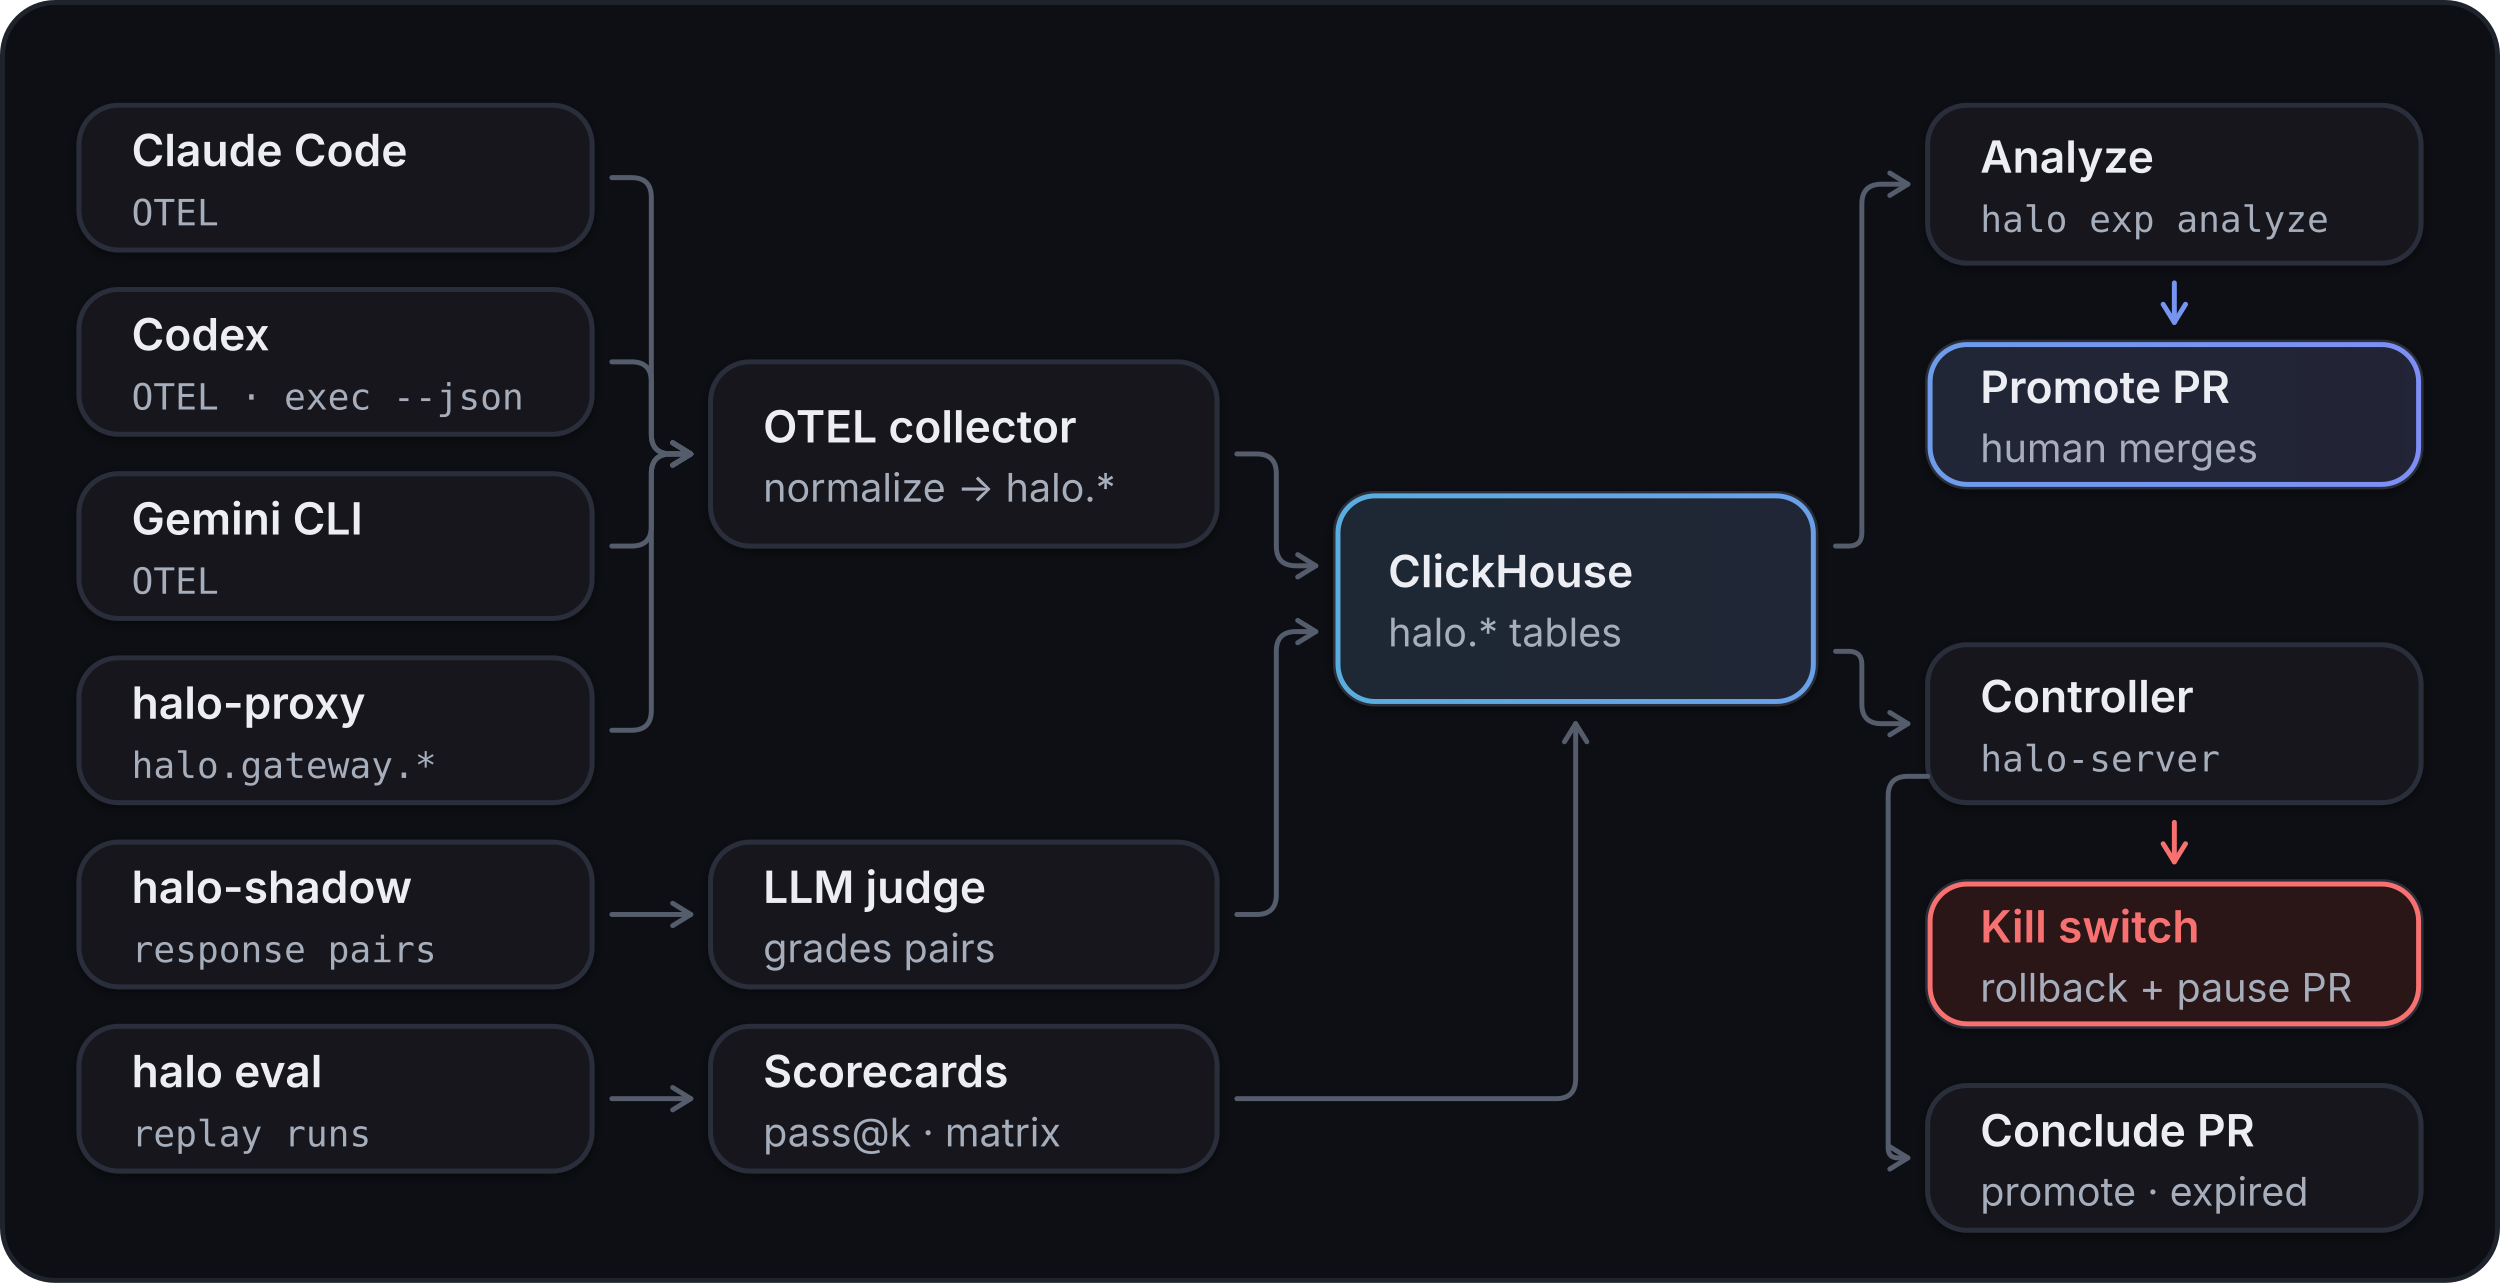
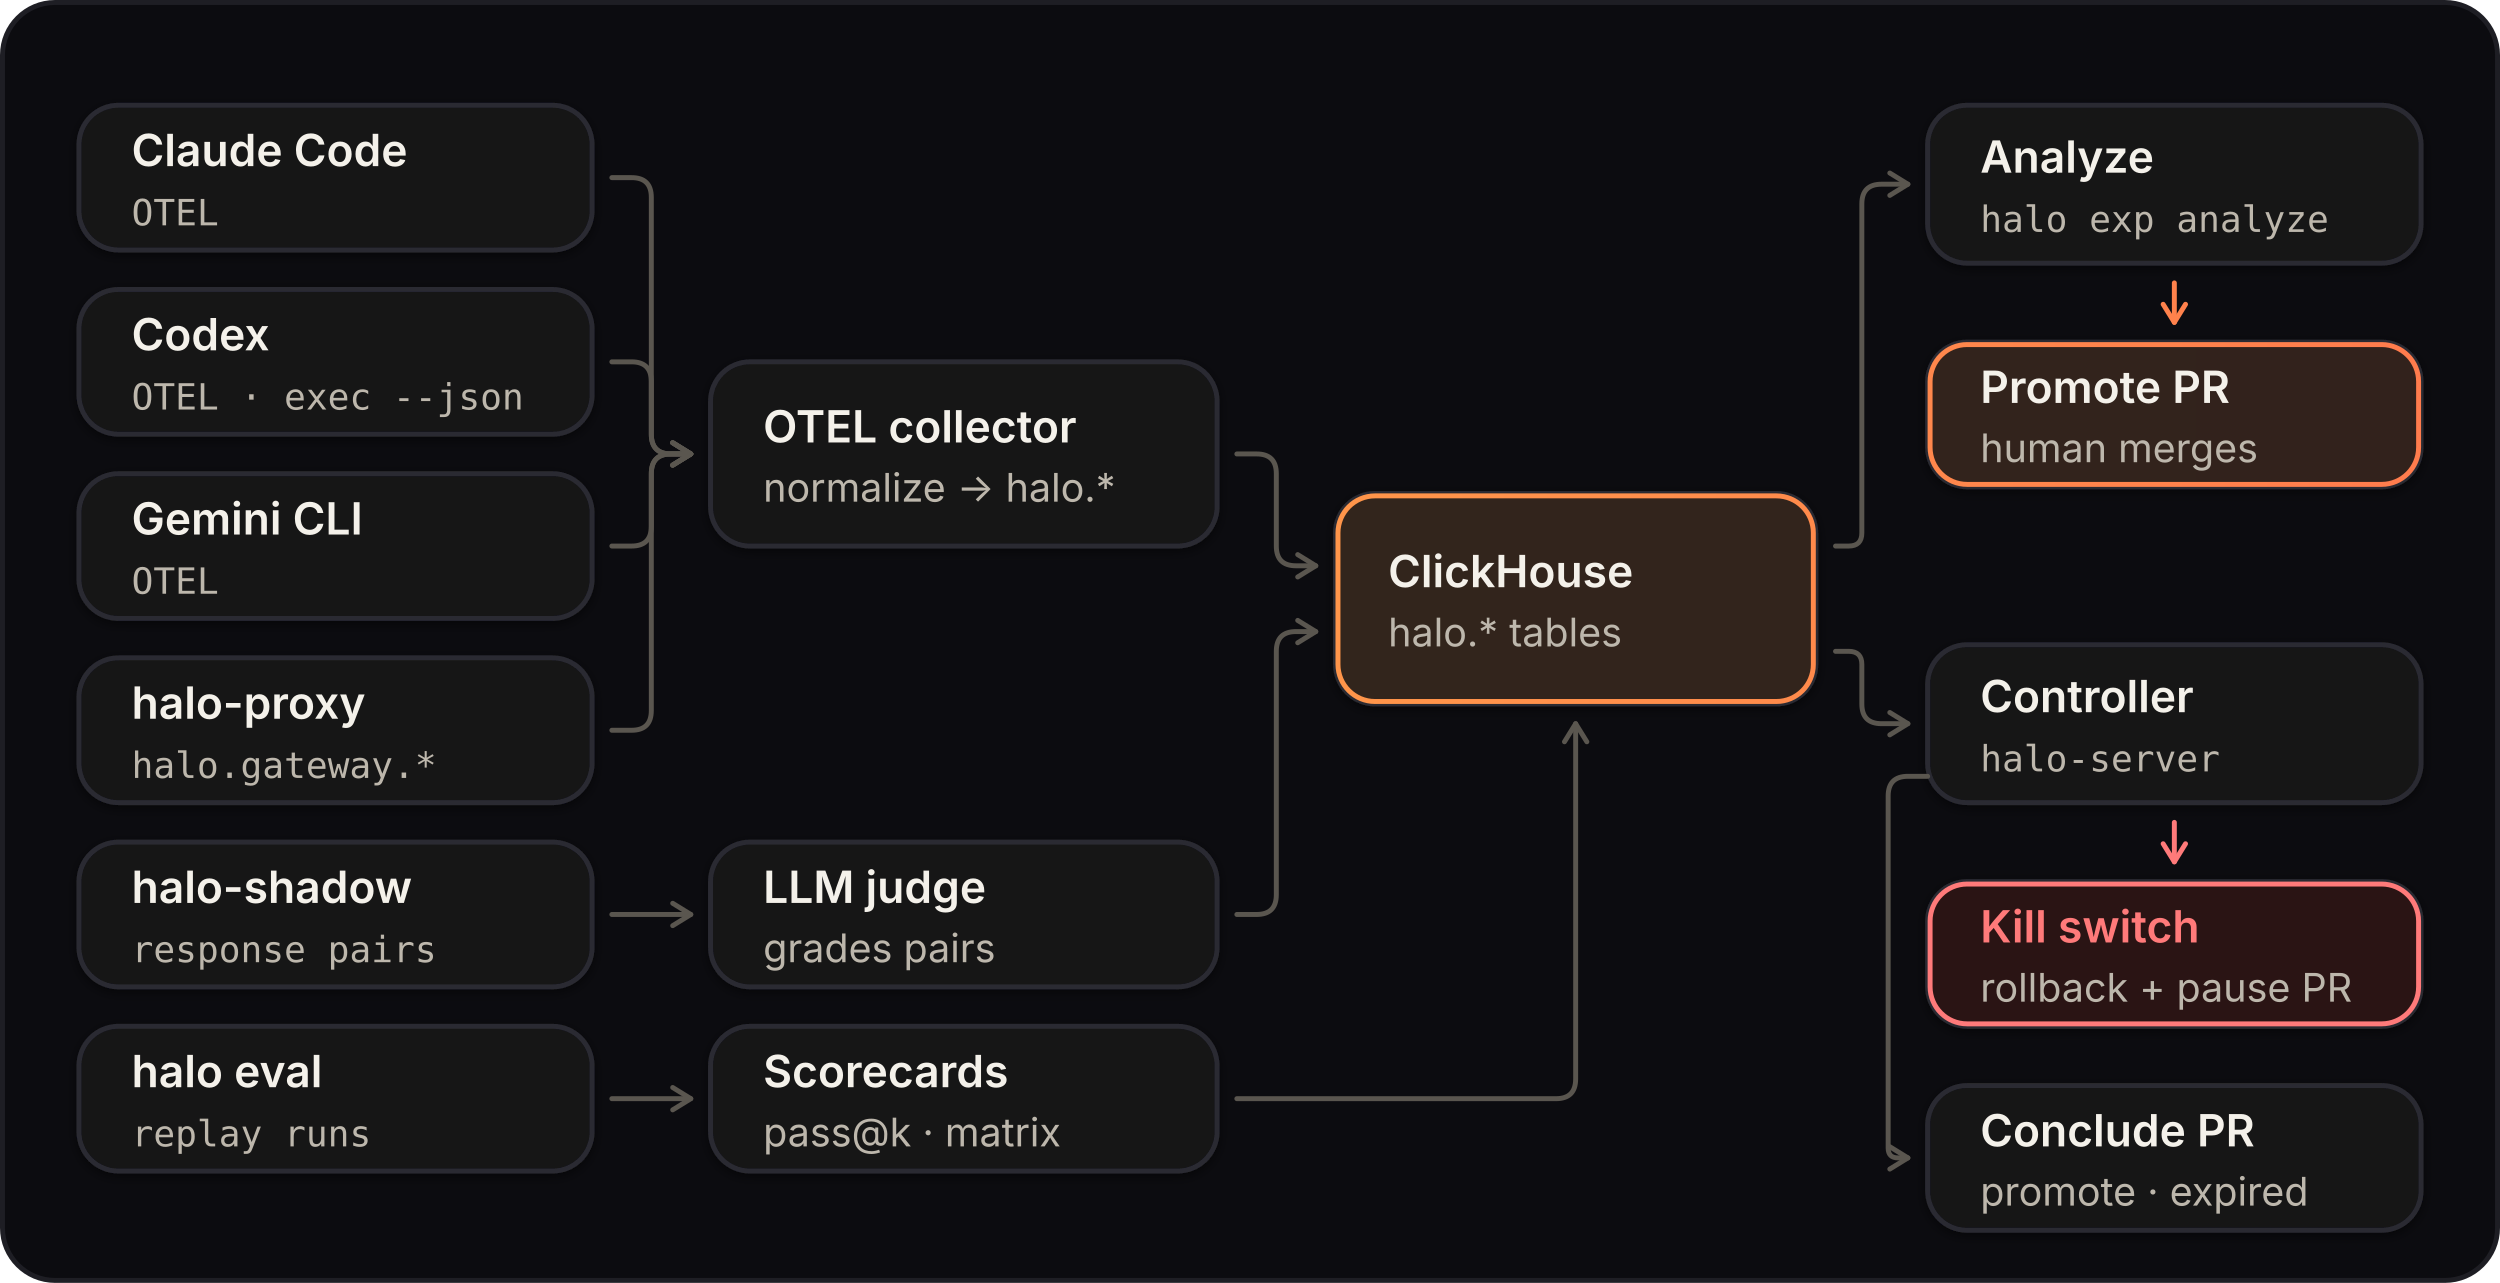
<svg xmlns="http://www.w3.org/2000/svg" viewBox="0 0 760 390" width="760" height="390" role="img" aria-labelledby="t d" font-family="ui-sans-serif,-apple-system,Inter,'Segoe UI',sans-serif">
  <style>
- .cv{fill:#0d0f14;stroke:#1f232c;stroke-width:1.5}
- .card{fill:#14171e;stroke:#2a2f3a;stroke-width:1.5}
+ .cv{fill:#0c0c10;stroke:#1e1e24;stroke-width:1.5}
+ .card{fill:#121217;stroke:#2a2a31;stroke-width:1.5}
.soft{fill:url(#gs)}
.ring{fill:none;stroke:url(#ga);stroke-width:1.5}
- .dcard{fill:#2a1517;stroke:#f87171;stroke-width:1.5}
- .ghost{fill:none;stroke:#555d6c;stroke-width:1.5;stroke-dasharray:4 4}
- .zone{fill:#111319;stroke:#232731;stroke-width:1.5}
- .chip{fill:#1a1d26;stroke:#2a2f3a;stroke-width:1}
+ .dcard{fill:#2a1414;stroke:#ff7a7a;stroke-width:1.5}
+ .ghost{fill:none;stroke:#5a564f;stroke-width:1.5;stroke-dasharray:4 4}
+ .zone{fill:#0f0f14;stroke:#24242b;stroke-width:1.5}
+ .chip{fill:#1a1a20;stroke:#2a2a31;stroke-width:1}
text{font-family:ui-sans-serif,-apple-system,Inter,'Segoe UI',sans-serif}
- .t{font-size:13.5px;font-weight:600;fill:#eceef3}
- .tm{font:600 12.5px ui-monospace,'SF Mono','JetBrains Mono',Menlo,Consolas,monospace;fill:#eceef3}
- .td{fill:#f87171}
- .s{font-size:12px;fill:#a6adbb}
- .m{font:11px ui-monospace,'SF Mono','JetBrains Mono',Menlo,Consolas,monospace;fill:#a6adbb}
- .xs{font-size:10.5px;font-weight:500;fill:#8a92a3}
+ .t{font-size:13.5px;font-weight:600;fill:#f4f1ea}
+ .tm{font:600 12.5px ui-monospace,'SF Mono','JetBrains Mono',Menlo,Consolas,monospace;fill:#f4f1ea}
+ .td{fill:#ff7a7a}
+ .s{font-size:12px;fill:#bdb7ac}
+ .m{font:11px ui-monospace,'SF Mono','JetBrains Mono',Menlo,Consolas,monospace;fill:#bdb7ac}
+ .xs{font-size:10.5px;font-weight:500;fill:#9a958b}
.xm{font-family:ui-monospace,'SF Mono','JetBrains Mono',Menlo,Consolas,monospace;font-weight:400}
.xa{fill:url(#ga);font-weight:600}
- .xd{fill:#f87171;font-weight:600}
- .xw{fill:#0b1220;font-weight:600}
- .k{font-size:10.5px;font-weight:600;letter-spacing:.08em;fill:#8a92a3}
+ .xd{fill:#ff7a7a;font-weight:600}
+ .xw{fill:#16130f;font-weight:600}
+ .k{font-size:10.5px;font-weight:600;letter-spacing:.08em;fill:#9a958b}
.ka{fill:url(#ga)}
- .h1{font-size:42px;font-weight:700;letter-spacing:-.02em;fill:#eceef3}
+ .h1{font-size:42px;font-weight:700;letter-spacing:-.02em;fill:#f4f1ea}
.ln,.la,.ld,.lm{fill:none;stroke-width:1.5;stroke-linecap:round;stroke-linejoin:round}
- .ln{stroke:#555d6c}.la{stroke:url(#ga)}.ld{stroke:#f87171}.lm{stroke:#2a2f3a}
- .lane{stroke:#2a2f3a;stroke-width:1.5;stroke-dasharray:3 4}
+ .ln{stroke:#5a564f}.la{stroke:url(#ga)}.ld{stroke:#ff7a7a}.lm{stroke:#2a2a31}
+ .lane{stroke:#2a2a31;stroke-width:1.5;stroke-dasharray:3 4}
.dash{stroke-dasharray:5 5}
- .dl{fill:#555d6c}.da{fill:url(#ga)}.dd{fill:#f87171}
- .pl{fill:#0d0f14}.pa{fill:#0d0f14;stroke:url(#ga);stroke-width:1}
- .pd{fill:#2a1517;stroke:#f87171;stroke-width:1}.ps{fill:url(#ga)}
- .fa{fill:url(#ga)}.fs{fill:url(#gs)}.fm{fill:#1a1d26}.fd{fill:#f87171}.ft{fill:#eceef3}
- .bdg{fill:url(#ga)}.bn{font-size:9.5px;font-weight:700;fill:#0b1220}
+ .dl{fill:#5a564f}.da{fill:url(#ga)}.dd{fill:#ff7a7a}
+ .pl{fill:#0c0c10}.pa{fill:#0c0c10;stroke:url(#ga);stroke-width:1}
+ .pd{fill:#2a1414;stroke:#ff7a7a;stroke-width:1}.ps{fill:url(#ga)}
+ .fa{fill:url(#ga)}.fs{fill:url(#gs)}.fm{fill:#1a1a20}.fd{fill:#ff7a7a}.ft{fill:#f4f1ea}
+ .bdg{fill:url(#ga)}.bn{font-size:9.5px;font-weight:700;fill:#16130f}
.ic{fill:none;stroke:url(#ga);stroke-width:1.75;stroke-linecap:round;stroke-linejoin:round}
.pkt{fill:url(#ga)}
.grow{transform-box:fill-box;transform-origin:left;animation:grow 4.8s cubic-bezier(.6,0,.2,1) infinite}
@keyframes grow{0%{transform:scaleX(.08)}25%{transform:scaleX(.3)}50%{transform:scaleX(.55)}75%,100%{transform:scaleX(1)}}
.flow{stroke-dasharray:4 6;animation:flow 1.1s linear infinite}
@keyframes flow{to{stroke-dashoffset:-20}}
.blink{animation:blink 3.2s ease-in-out infinite}
@keyframes blink{0%,100%{opacity:.18}35%,65%{opacity:1}}
.pulse{transform-box:fill-box;transform-origin:center;animation:pulse 2.8s ease-out infinite}
@keyframes pulse{0%{opacity:.55;transform:scale(.6)}100%{opacity:0;transform:scale(1.5)}}
@media (prefers-reduced-motion:reduce){.flow,.blink,.pulse,.grow{animation:none}.blink{opacity:1}.pulse,.pkt{display:none}}
</style>
  <defs>
    <linearGradient id="ga" gradientUnits="userSpaceOnUse" x1="0" y1="0" x2="760" y2="0">
-       <stop offset="0" stop-color="#2dd4bf" />
-       <stop offset="1" stop-color="#818cf8" />
+       <stop offset="0" stop-color="#ffb547" />
+       <stop offset="1" stop-color="#ff7a4d" />
    </linearGradient>
    <linearGradient id="gs" gradientUnits="userSpaceOnUse" x1="0" y1="0" x2="760" y2="0">
-       <stop offset="0" stop-color="#2dd4bf" stop-opacity="0.12" />
-       <stop offset="1" stop-color="#818cf8" stop-opacity="0.12" />
+       <stop offset="0" stop-color="#ffb547" stop-opacity="0.12" />
+       <stop offset="1" stop-color="#ff7a4d" stop-opacity="0.12" />
    </linearGradient>
    <filter id="sh" x="-10%" y="-10%" width="120%" height="140%">
-       <feDropShadow dx="0" dy="1" stdDeviation="1.6" flood-color="#000000" flood-opacity="0.45" />
+       <feDropShadow dx="0" dy="1" stdDeviation="1.6" flood-color="#000000" flood-opacity="0.5" />
    </filter>
  </defs>
  <rect class="cv" x=".75" y=".75" width="758.5" height="388.5" rx="16" />
  <rect class="card" x="24" y="32" width="156" height="44" rx="12" filter="url(#sh)" />
  <text class="t" x="40" y="50.5">Claude Code</text>
  <text class="m" x="40" y="68.5">OTEL</text>
  <path class="ln" d="M186 54L192.0 54.0Q198 54 198.0 60.0L198.0 132.0Q198 138 204.0 138.0L210 138" />
  <path class="ln hd" d="M204.5 141.4L210 138L204.5 134.6" />
  <rect class="card" x="24" y="88" width="156" height="44" rx="12" filter="url(#sh)" />
  <text class="t" x="40" y="106.5">Codex</text>
  <text class="m" x="40" y="124.5">OTEL · exec --json</text>
  <path class="ln" d="M186 110L192.0 110.0Q198 110 198.0 116.0L198.0 132.0Q198 138 204.0 138.0L210 138" />
  <path class="ln hd" d="M204.5 141.4L210 138L204.5 134.6" />
  <rect class="card" x="24" y="144" width="156" height="44" rx="12" filter="url(#sh)" />
  <text class="t" x="40" y="162.5">Gemini CLI</text>
  <text class="m" x="40" y="180.5">OTEL</text>
  <path class="ln" d="M186 166L192.0 166.0Q198 166 198.0 160.0L198.0 144.0Q198 138 204.0 138.0L210 138" />
  <path class="ln hd" d="M204.5 141.4L210 138L204.5 134.6" />
  <rect class="card" x="24" y="200" width="156" height="44" rx="12" filter="url(#sh)" />
  <text class="t" x="40" y="218.5">halo-proxy</text>
  <text class="m" x="40" y="236.5">halo.gateway.*</text>
  <path class="ln" d="M186 222L192.0 222.0Q198 222 198.0 216.0L198.0 144.0Q198 138 204.0 138.0L210 138" />
  <path class="ln hd" d="M204.5 141.4L210 138L204.5 134.6" />
  <rect class="card" x="24" y="256" width="156" height="44" rx="12" filter="url(#sh)" />
  <text class="t" x="40" y="274.5">halo-shadow</text>
  <text class="m" x="40" y="292.5">response pairs</text>
  <path class="ln" d="M186 278L210 278" />
  <path class="ln hd" d="M204.5 281.4L210 278L204.5 274.6" />
  <rect class="card" x="24" y="312" width="156" height="44" rx="12" filter="url(#sh)" />
  <text class="t" x="40" y="330.5">halo eval</text>
  <text class="m" x="40" y="348.5">replay runs</text>
  <path class="ln" d="M186 334L210 334" />
  <path class="ln hd" d="M204.5 337.4L210 334L204.5 330.6" />
  <rect class="card" x="216" y="110" width="154" height="56" rx="12" filter="url(#sh)" />
  <text class="t" x="232" y="134.5">OTEL collector</text>
  <text class="s" x="232" y="152.5">normalize → halo.*</text>
  <rect class="card" x="216" y="256" width="154" height="44" rx="12" filter="url(#sh)" />
  <text class="t" x="232" y="274.5">LLM judge</text>
  <text class="s" x="232" y="292.5">grades pairs</text>
  <rect class="card" x="216" y="312" width="154" height="44" rx="12" filter="url(#sh)" />
  <text class="t" x="232" y="330.5">Scorecards</text>
  <text class="s" x="232" y="348.5">pass@k · matrix</text>
  <rect class="card" x="406" y="150" width="146" height="64" rx="12" filter="url(#sh)" />
  <rect class="soft" x="406" y="150" width="146" height="64" rx="12" />
  <rect class="ring" x="406.75" y="150.75" width="144.5" height="62.5" rx="11.25" />
  <text class="t" x="422" y="178.5">ClickHouse</text>
  <text class="s" x="422" y="196.5">halo.* tables</text>
  <path class="ln" d="M376 138L382.0 138.0Q388 138 388.0 144.0L388.0 166.0Q388 172 394.0 172.0L400 172" />
  <path class="ln hd" d="M394.5 175.4L400 172L394.5 168.6" />
  <path class="ln" d="M376 278L382.0 278.0Q388 278 388.0 272.0L388.0 198.0Q388 192 394.0 192.0L400 192" />
  <path class="ln hd" d="M394.5 195.4L400 192L394.5 188.6" />
  <path class="ln" d="M376 334L473.0 334.0Q479 334 479.0 328.0L479 220" />
  <path class="ln hd" d="M482.4 225.5L479 220L475.6 225.5" />
  <rect class="card" x="586" y="32" width="150" height="48" rx="12" filter="url(#sh)" />
  <text class="t" x="602" y="52.5">Analyze</text>
  <text class="m" x="602" y="70.5">halo exp analyze</text>
  <rect class="card" x="586" y="104" width="150" height="44" rx="12" filter="url(#sh)" />
  <rect class="soft" x="586" y="104" width="150" height="44" rx="12" />
  <rect class="ring" x="586.75" y="104.75" width="148.5" height="42.5" rx="11.25" />
  <text class="t" x="602" y="122.5">Promote PR</text>
  <text class="s" x="602" y="140.5">human merges</text>
  <rect class="card" x="586" y="196" width="150" height="48" rx="12" filter="url(#sh)" />
  <text class="t" x="602" y="216.5">Controller</text>
  <text class="m" x="602" y="234.5">halo-server</text>
  <rect class="card" x="586" y="268" width="150" height="44" rx="12" filter="url(#sh)" />
  <rect class="dcard" x="586.75" y="268.75" width="148.5" height="42.5" rx="11.25" />
  <text class="t td" x="602" y="286.5">Kill switch</text>
  <text class="s" x="602" y="304.5">rollback + pause PR</text>
  <rect class="card" x="586" y="330" width="150" height="44" rx="12" filter="url(#sh)" />
  <text class="t" x="602" y="348.5">Conclude PR</text>
  <text class="s" x="602" y="366.5">promote · expired</text>
  <path class="ln" d="M558 166L562.0 166.0Q566 166 566.0 162.0L566.0 62.0Q566 56 572.0 56.0L580 56" />
  <path class="ln hd" d="M574.5 59.4L580 56L574.5 52.6" />
  <path class="ln" d="M558 198L562.0 198.0Q566 198 566.0 202.0L566.0 214.0Q566 220 572.0 220.0L580 220" />
  <path class="ln hd" d="M574.5 223.4L580 220L574.5 216.6" />
  <path class="la" d="M661 86L661 98" />
  <path class="la hd" d="M657.6 92.5L661 98L664.4 92.5" />
  <path class="ld" d="M661 250L661 262" />
  <path class="ld hd" d="M657.6 256.5L661 262L664.4 256.5" />
  <path class="ln" d="M586 236L580.0 236.0Q574 236 574.0 242.0L574.0 349.0Q574 352 577.0 352.0L580 352" />
  <path class="ln hd" d="M574.5 355.4L580 352L574.5 348.6" />
</svg>
